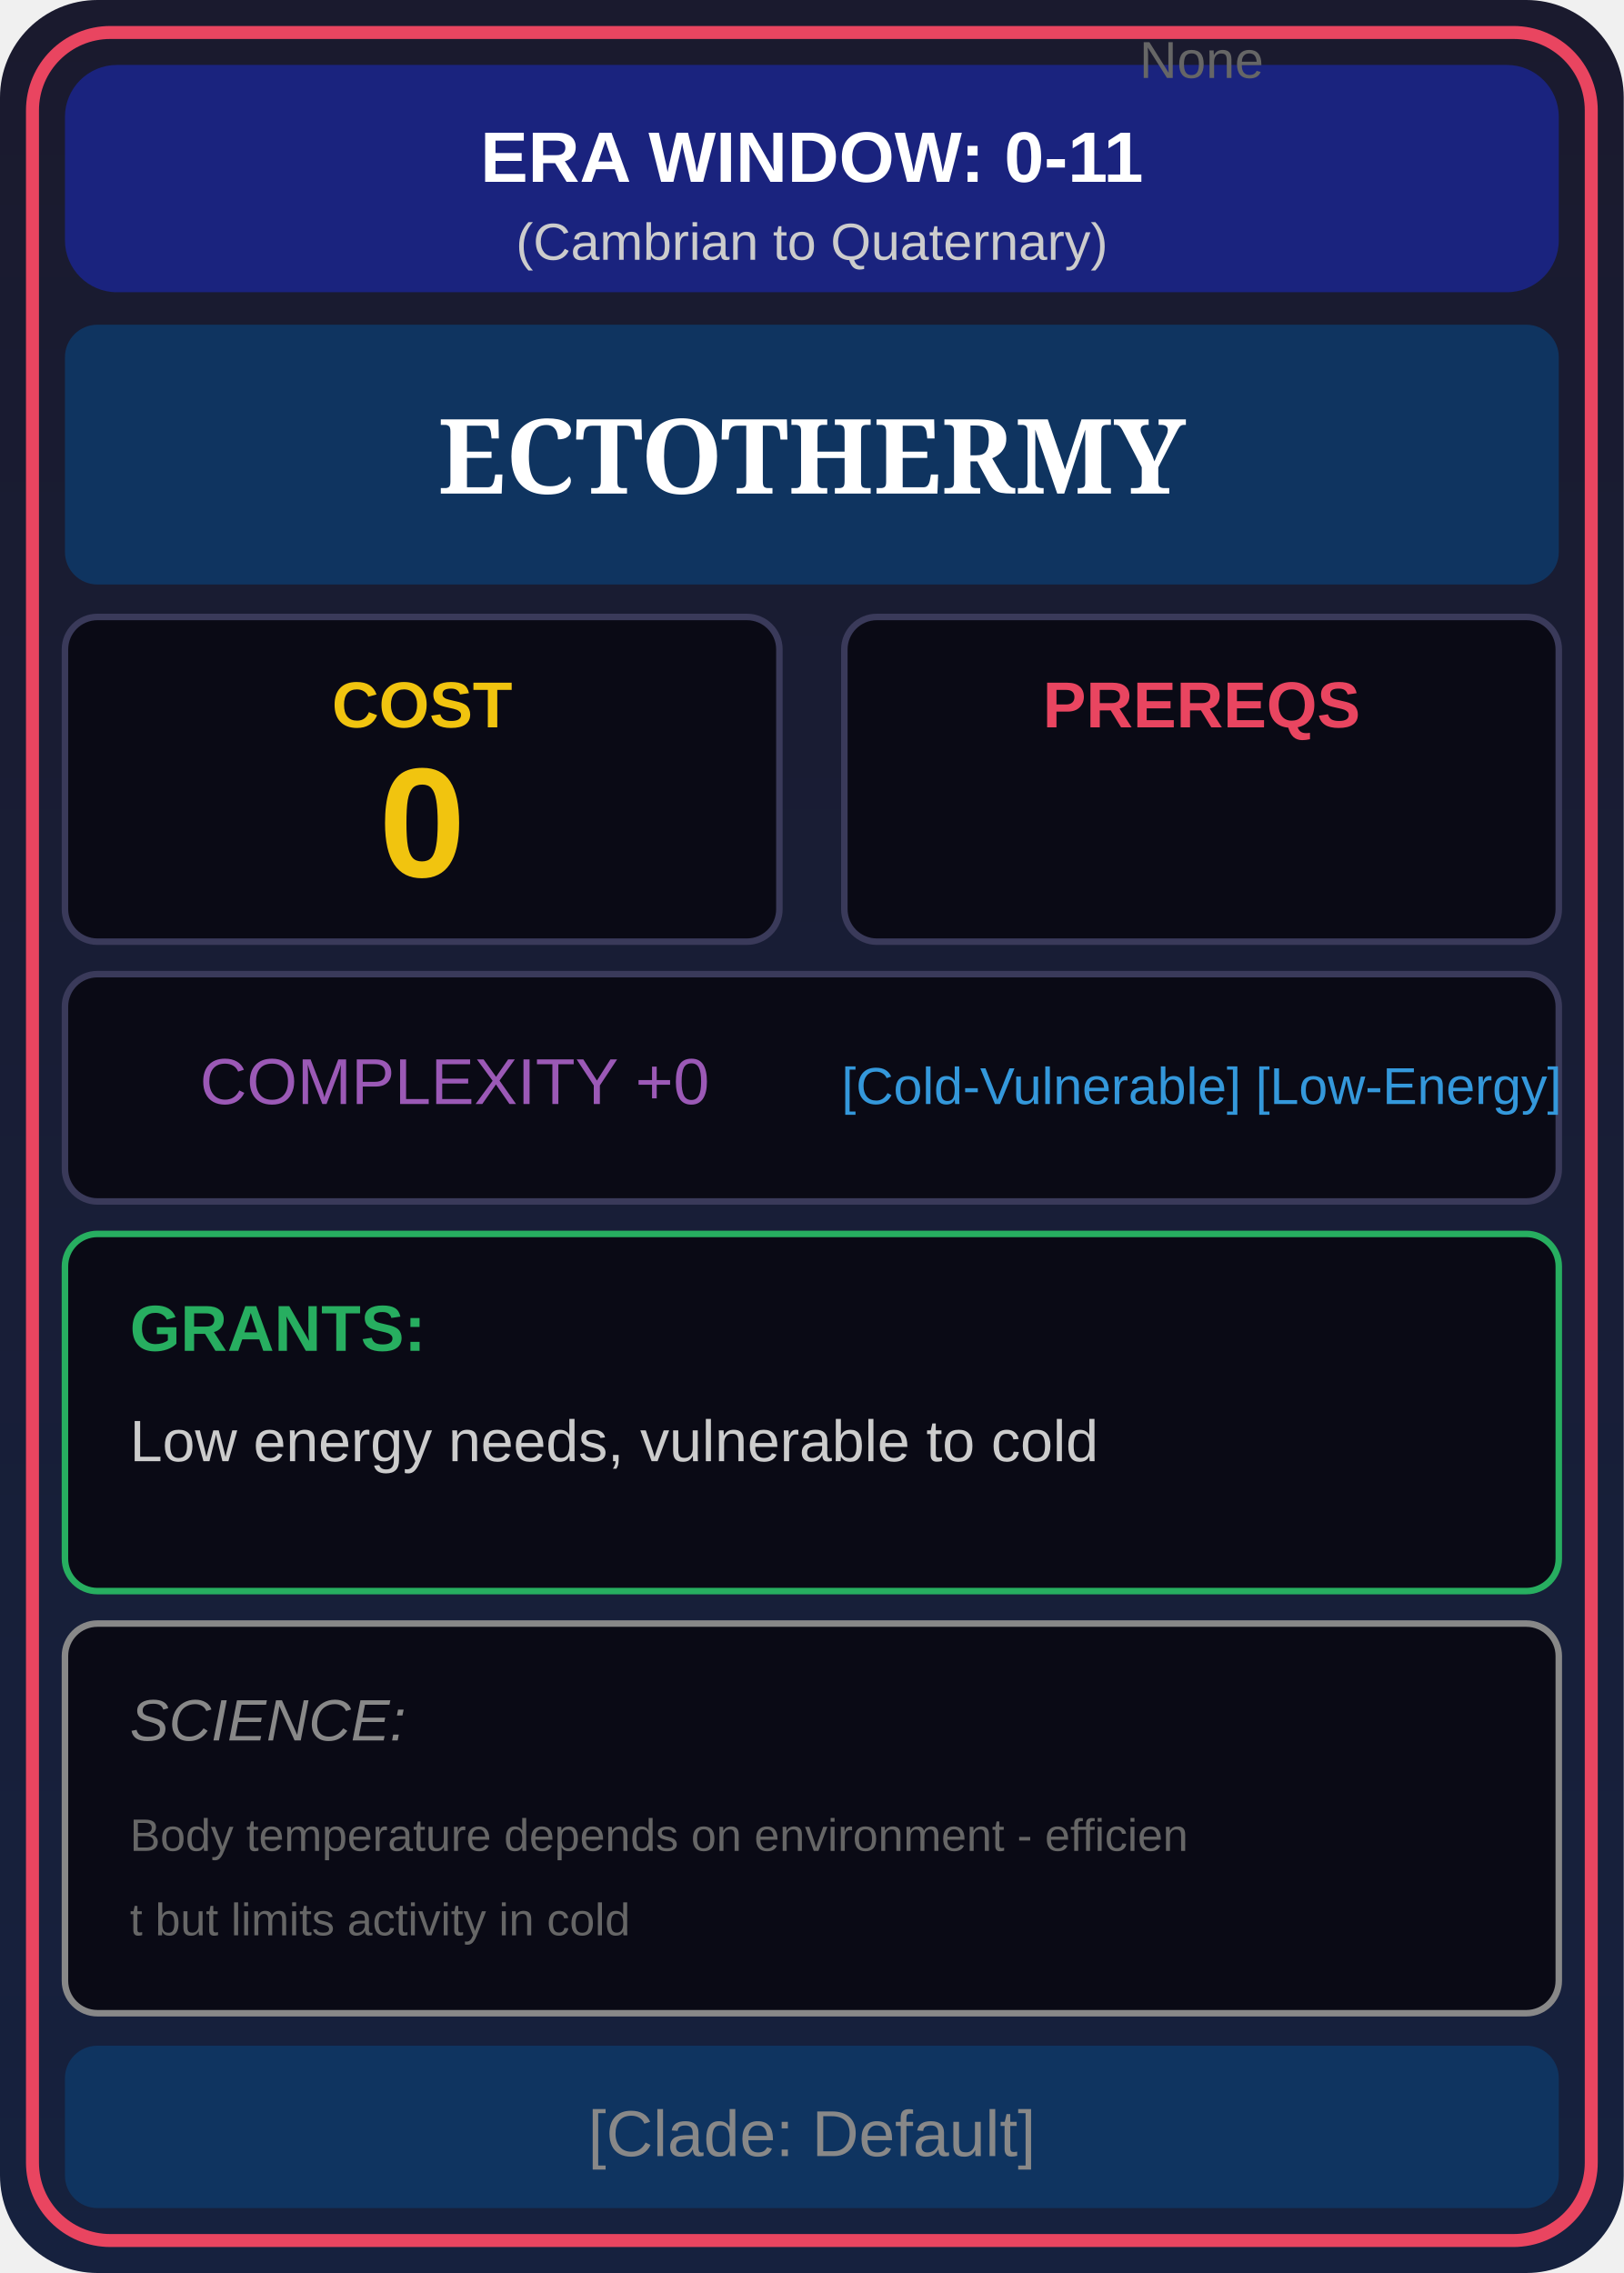
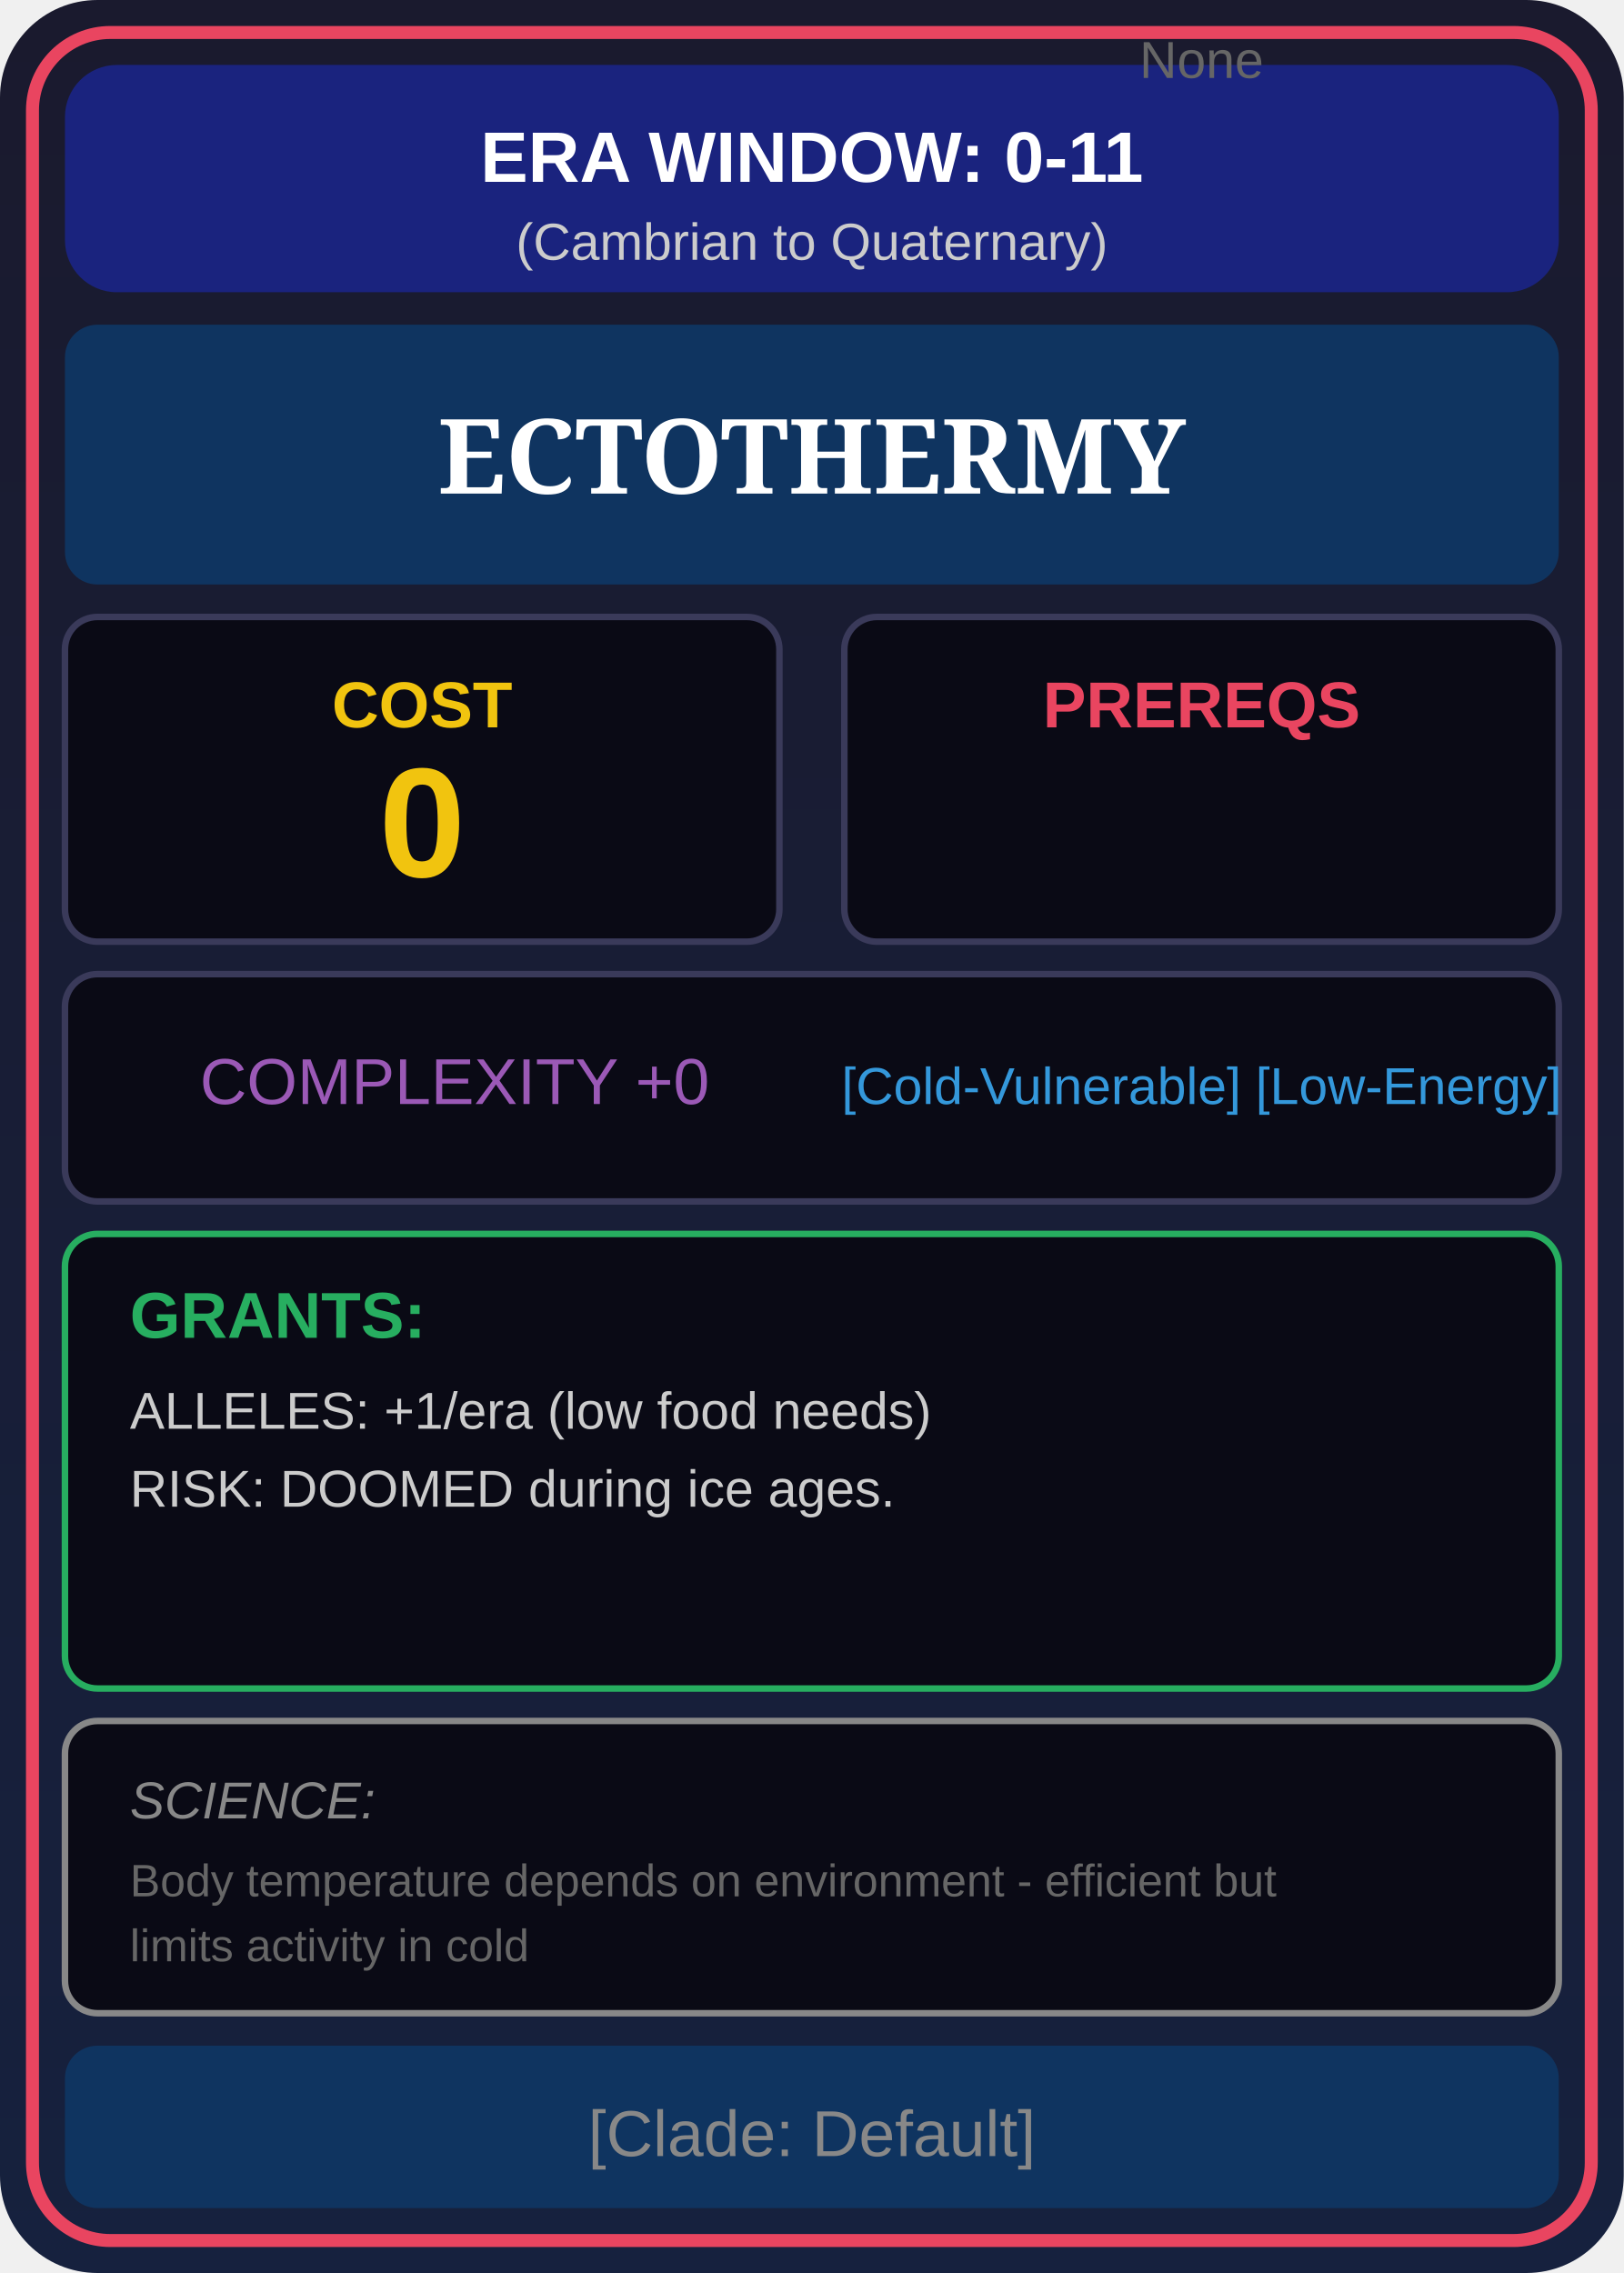
<svg xmlns="http://www.w3.org/2000/svg" viewBox="0 0 250 350" width="250" height="350">
  <defs>
    <linearGradient id="cardBg" x1="0%" y1="0%" x2="0%" y2="100%">
      <stop offset="0%" style="stop-color:#1a1a2e" />
      <stop offset="100%" style="stop-color:#16213e" />
    </linearGradient>
    <linearGradient id="eraGrad" x1="0%" y1="0%" x2="100%" y2="0%">
      <stop offset="0%" style="stop-color:#1a237e" />
      <stop offset="100%" style="stop-color:#1a237e" />
    </linearGradient>
  </defs>
  <rect width="250" height="350" fill="url(#cardBg)" rx="15" />
  <rect x="5" y="5" width="240" height="340" fill="none" stroke="#e94560" stroke-width="2" rx="12" />
  <rect x="10" y="10" width="230" height="35" fill="url(#eraGrad)" rx="8" />
  <text x="125" y="28" font-family="Arial" font-size="11" fill="#fff" text-anchor="middle" font-weight="bold">ERA WINDOW: 0-11</text>
  <text x="125" y="40" font-family="Arial" font-size="8" fill="#ccc" text-anchor="middle">(Cambrian to Quaternary)</text>
  <rect x="10" y="50" width="230" height="40" fill="#0f3460" rx="5" />
  <text x="125" y="76" font-family="Georgia" font-size="16" fill="#fff" text-anchor="middle" font-weight="bold">ECTOTHERMY</text>
  <rect x="10" y="95" width="110" height="50" fill="#0a0a15" stroke="#3a3a5a" rx="5" />
  <text x="65" y="112" font-family="Arial" font-size="10" fill="#f1c40f" text-anchor="middle" font-weight="bold">COST</text>
  <text x="65" y="135" font-family="Arial" font-size="24" fill="#f1c40f" text-anchor="middle" font-weight="bold">0</text>
  <rect x="130" y="95" width="110" height="50" fill="#0a0a15" stroke="#3a3a5a" rx="5" />
  <text x="185" y="112" font-family="Arial" font-size="10" fill="#e94560" text-anchor="middle" font-weight="bold">PREREQS</text>
  <text font-family="Arial" font-size="8" text-anchor="middle">
    <tspan x="185" dy="12" fill="#666">None</tspan>
  </text>
  <rect x="10" y="150" width="230" height="35" fill="#0a0a15" stroke="#3a3a5a" rx="5" />
  <text x="70" y="170" font-family="Arial" font-size="10" fill="#9b59b6" text-anchor="middle">COMPLEXITY +0</text>
  <text x="185" y="170" font-family="Arial" font-size="8" fill="#3498db" text-anchor="middle">[Cold-Vulnerable] [Low-Energy]</text>
-   <rect x="10" y="190" width="230" height="55" fill="#0a0a15" stroke="#27ae60" rx="5" />
-   <text x="20" y="208" font-family="Arial" font-size="10" fill="#27ae60" font-weight="bold">GRANTS:</text>
-   <text x="20" y="225" font-family="Arial" font-size="9" fill="#ccc">Low energy needs, vulnerable to cold</text>
-   <rect x="10" y="250" width="230" height="60" fill="#0a0a15" stroke="#888" rx="5" />
-   <text x="20" y="268" font-family="Arial" font-size="9" fill="#888" font-style="italic">SCIENCE:</text>
-   <text x="20" y="285" font-family="Arial" font-size="7" fill="#666">Body temperature depends on environment - efficien</text>
-   <text x="20" y="298" font-family="Arial" font-size="7" fill="#666">t but limits activity in cold</text>
+   <rect x="10" y="190" width="230" height="70" fill="#0a0a15" stroke="#27ae60" rx="5" />
+   <text x="20" y="206" font-family="Arial" font-size="10" fill="#27ae60" font-weight="bold">GRANTS:</text>
+   <text x="20" y="220" font-family="Arial" font-size="8" fill="#ccc">ALLELES: +1/era (low food needs)</text>
+   <text x="20" y="232" font-family="Arial" font-size="8" fill="#ccc">RISK: DOOMED during ice ages.</text>
+   <text x="20" y="244" font-family="Arial" font-size="8" fill="#ccc" />
+   <rect x="10" y="265" width="230" height="45" fill="#0a0a15" stroke="#888" rx="5" />
+   <text x="20" y="280" font-family="Arial" font-size="8" fill="#888" font-style="italic">SCIENCE:</text>
+   <text x="20" y="292" font-family="Arial" font-size="7" fill="#666">Body temperature depends on environment - efficient but</text>
+   <text x="20" y="302" font-family="Arial" font-size="7" fill="#666"> limits activity in cold</text>
  <rect x="10" y="315" width="230" height="25" fill="#0f3460" rx="5" />
  <text x="125" y="332" font-family="Arial" font-size="10" fill="#888" text-anchor="middle">[Clade: Default]</text>
</svg>
